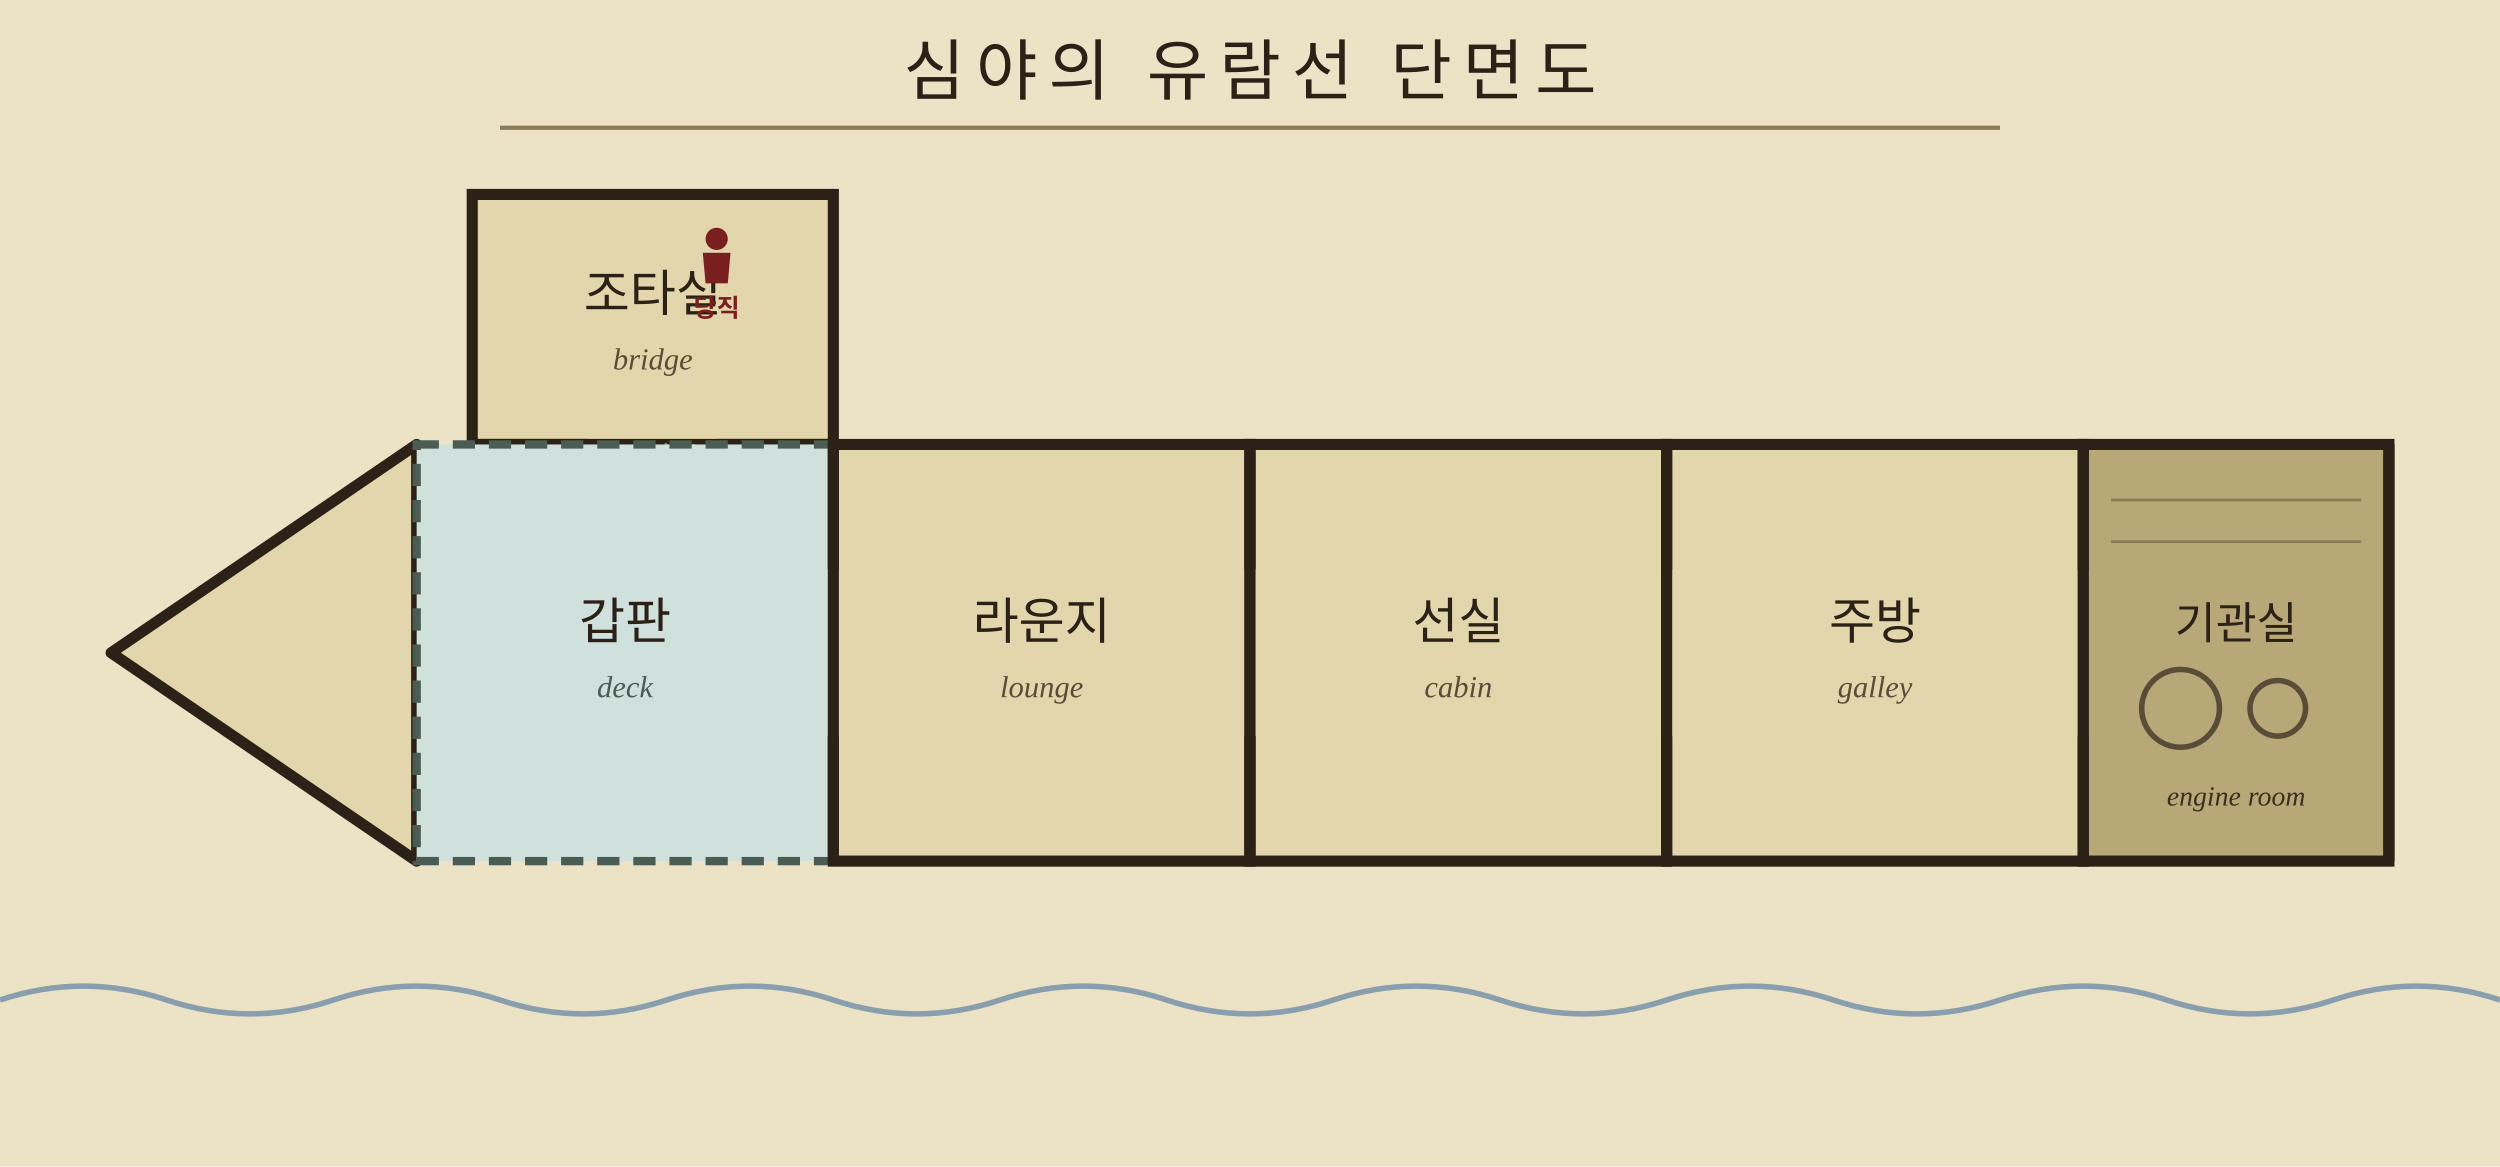
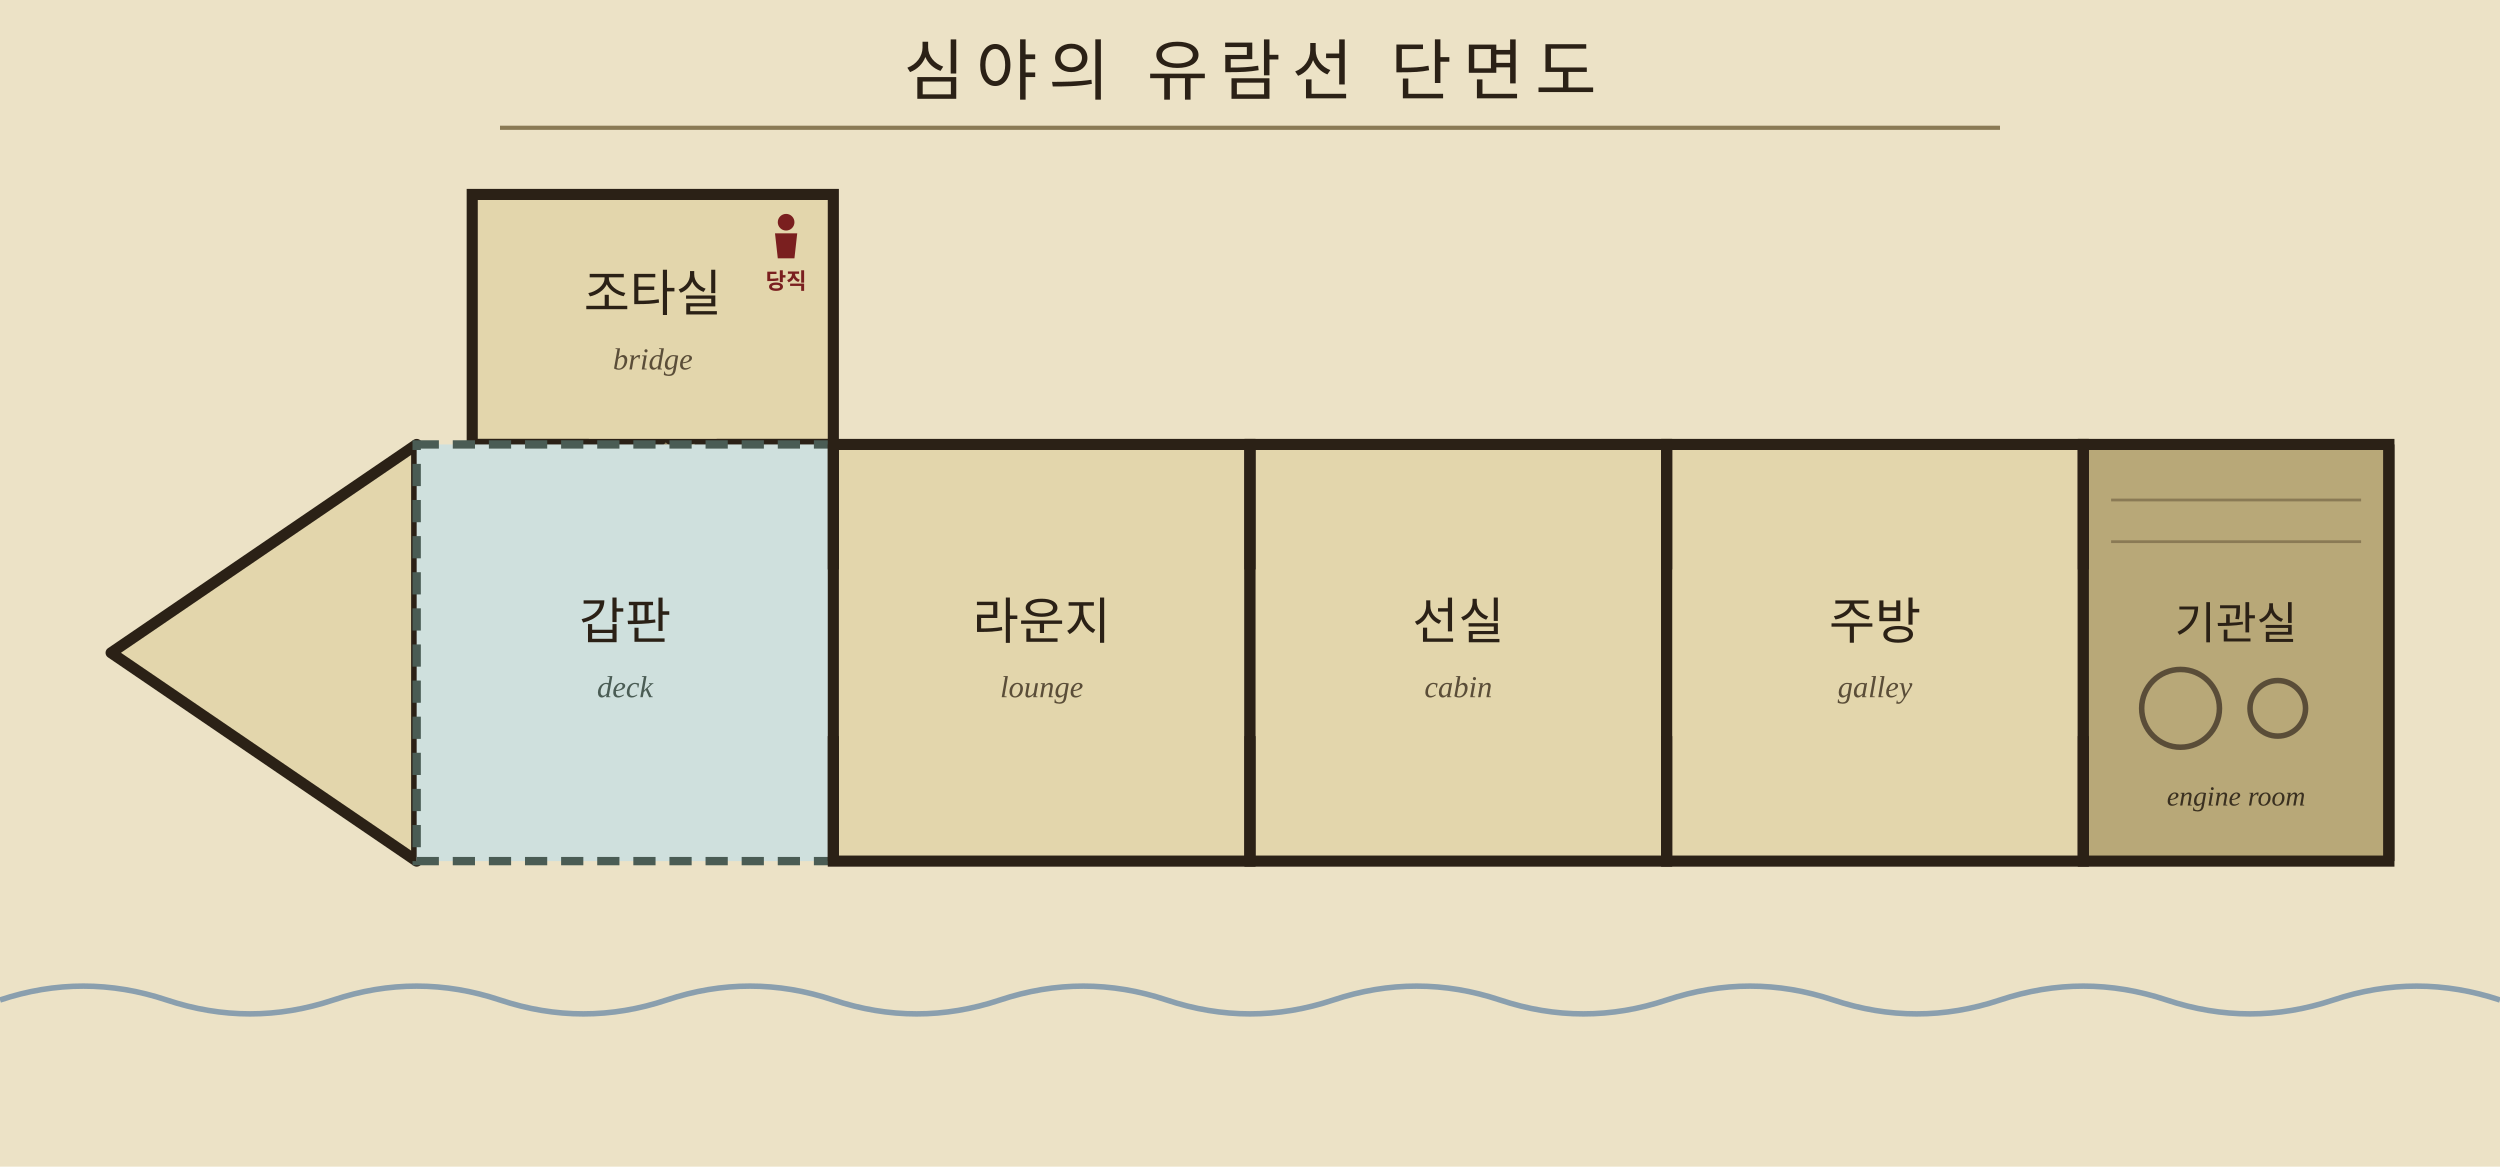
<svg xmlns="http://www.w3.org/2000/svg" viewBox="0 0 900 420" font-family="Georgia, 'Times New Roman', serif">
  <rect x="0" y="0" width="900" height="420" fill="#ece2c6" />
  <text x="450" y="34" text-anchor="middle" font-size="24" fill="#2b2116" letter-spacing="4">심야의 유람선 단면도</text>
  <line x1="180" y1="46" x2="720" y2="46" stroke="#8a7a55" stroke-width="1.5" />
  <path d="M 0 360 Q 30 350 60 360 T 120 360 T 180 360 T 240 360 T 300 360 T 360 360 T 420 360 T 480 360 T 540 360 T 600 360 T 660 360 T 720 360 T 780 360 T 840 360 T 900 360" fill="none" stroke="#8a9fae" stroke-width="2" />
  <polygon points="40,235 150,160 150,310" fill="#e3d6ac" stroke="#2b2116" stroke-width="4" stroke-linejoin="round" />
  <rect x="170" y="70" width="130" height="90" fill="#e3d6ac" stroke="#2b2116" stroke-width="4" />
  <text x="235" y="112" text-anchor="middle" font-size="18" fill="#2b2116">조타실</text>
  <text x="235" y="133" text-anchor="middle" font-size="11" fill="#5a4d38" font-style="italic">bridge</text>
-   <g transform="translate(258,86)">
-     <circle cx="0" cy="0" r="4" fill="#7a1f1f" />
-     <path d="M -5,5 L 5,5 L 4,16 L -4,16 Z" fill="#7a1f1f" />
-     <text x="0" y="28" text-anchor="middle" font-size="9" fill="#7a1f1f" font-weight="bold">당직</text>
+   <g transform="translate(283,80)">
+     <circle cx="0" cy="0" r="3" fill="#7a1f1f" />
+     <path d="M -4,4 L 4,4 L 3,13 L -3,13 Z" fill="#7a1f1f" />
+     <text x="0" y="24" text-anchor="middle" font-size="8" fill="#7a1f1f" font-weight="bold">당직</text>
  </g>
  <line x1="170" y1="160" x2="212" y2="160" stroke="#2b2116" stroke-width="4" />
  <line x1="258" y1="160" x2="300" y2="160" stroke="#2b2116" stroke-width="4" />
  <g stroke="#8a7a55" stroke-width="2">
    <line x1="219" y1="160" x2="227" y2="167" />
    <line x1="229" y1="160" x2="237" y2="167" />
    <line x1="239" y1="160" x2="247" y2="167" />
    <line x1="249" y1="160" x2="251" y2="167" />
  </g>
  <rect x="150" y="160" width="150" height="150" fill="#cfe0dd" stroke="#4a5c54" stroke-width="3" stroke-dasharray="8 5" />
  <text x="225" y="230" text-anchor="middle" font-size="18" fill="#2b2116">갑판</text>
  <text x="225" y="251" text-anchor="middle" font-size="11" fill="#4a5c54" font-style="italic">deck</text>
  <rect x="300" y="160" width="150" height="150" fill="#e3d6ac" stroke="#2b2116" stroke-width="4" />
  <text x="375" y="230" text-anchor="middle" font-size="18" fill="#2b2116">라운지</text>
  <text x="375" y="251" text-anchor="middle" font-size="11" fill="#5a4d38" font-style="italic">lounge</text>
  <rect x="450" y="160" width="150" height="150" fill="#e3d6ac" stroke="#2b2116" stroke-width="4" />
  <text x="525" y="230" text-anchor="middle" font-size="18" fill="#2b2116">선실</text>
  <text x="525" y="251" text-anchor="middle" font-size="11" fill="#5a4d38" font-style="italic">cabin</text>
  <rect x="600" y="160" width="150" height="150" fill="#e3d6ac" stroke="#2b2116" stroke-width="4" />
  <text x="675" y="230" text-anchor="middle" font-size="18" fill="#2b2116">주방</text>
  <text x="675" y="251" text-anchor="middle" font-size="11" fill="#5a4d38" font-style="italic">galley</text>
  <rect x="750" y="160" width="110" height="150" fill="#b8a878" stroke="#2b2116" stroke-width="4" />
  <g stroke="#8a7a55" stroke-width="1">
    <line x1="760" y1="180" x2="850" y2="180" />
    <line x1="760" y1="195" x2="850" y2="195" />
  </g>
  <circle cx="785" cy="255" r="14" fill="none" stroke="#5a4d38" stroke-width="2" />
  <circle cx="820" cy="255" r="10" fill="none" stroke="#5a4d38" stroke-width="2" />
  <text x="805" y="230" text-anchor="middle" font-size="16" fill="#2b2116">기관실</text>
  <text x="805" y="290" text-anchor="middle" font-size="10" fill="#3a3020" font-style="italic">engine room</text>
  <line x1="300" y1="160" x2="300" y2="205" stroke="#2b2116" stroke-width="4" />
  <line x1="300" y1="265" x2="300" y2="310" stroke="#2b2116" stroke-width="4" />
  <line x1="450" y1="160" x2="450" y2="205" stroke="#2b2116" stroke-width="4" />
  <line x1="450" y1="265" x2="450" y2="310" stroke="#2b2116" stroke-width="4" />
  <line x1="600" y1="160" x2="600" y2="205" stroke="#2b2116" stroke-width="4" />
  <line x1="600" y1="265" x2="600" y2="310" stroke="#2b2116" stroke-width="4" />
  <line x1="750" y1="160" x2="750" y2="205" stroke="#2b2116" stroke-width="4" />
  <line x1="750" y1="265" x2="750" y2="310" stroke="#2b2116" stroke-width="4" />
  <line x1="860" y1="160" x2="860" y2="310" stroke="#2b2116" stroke-width="4" />
</svg>
